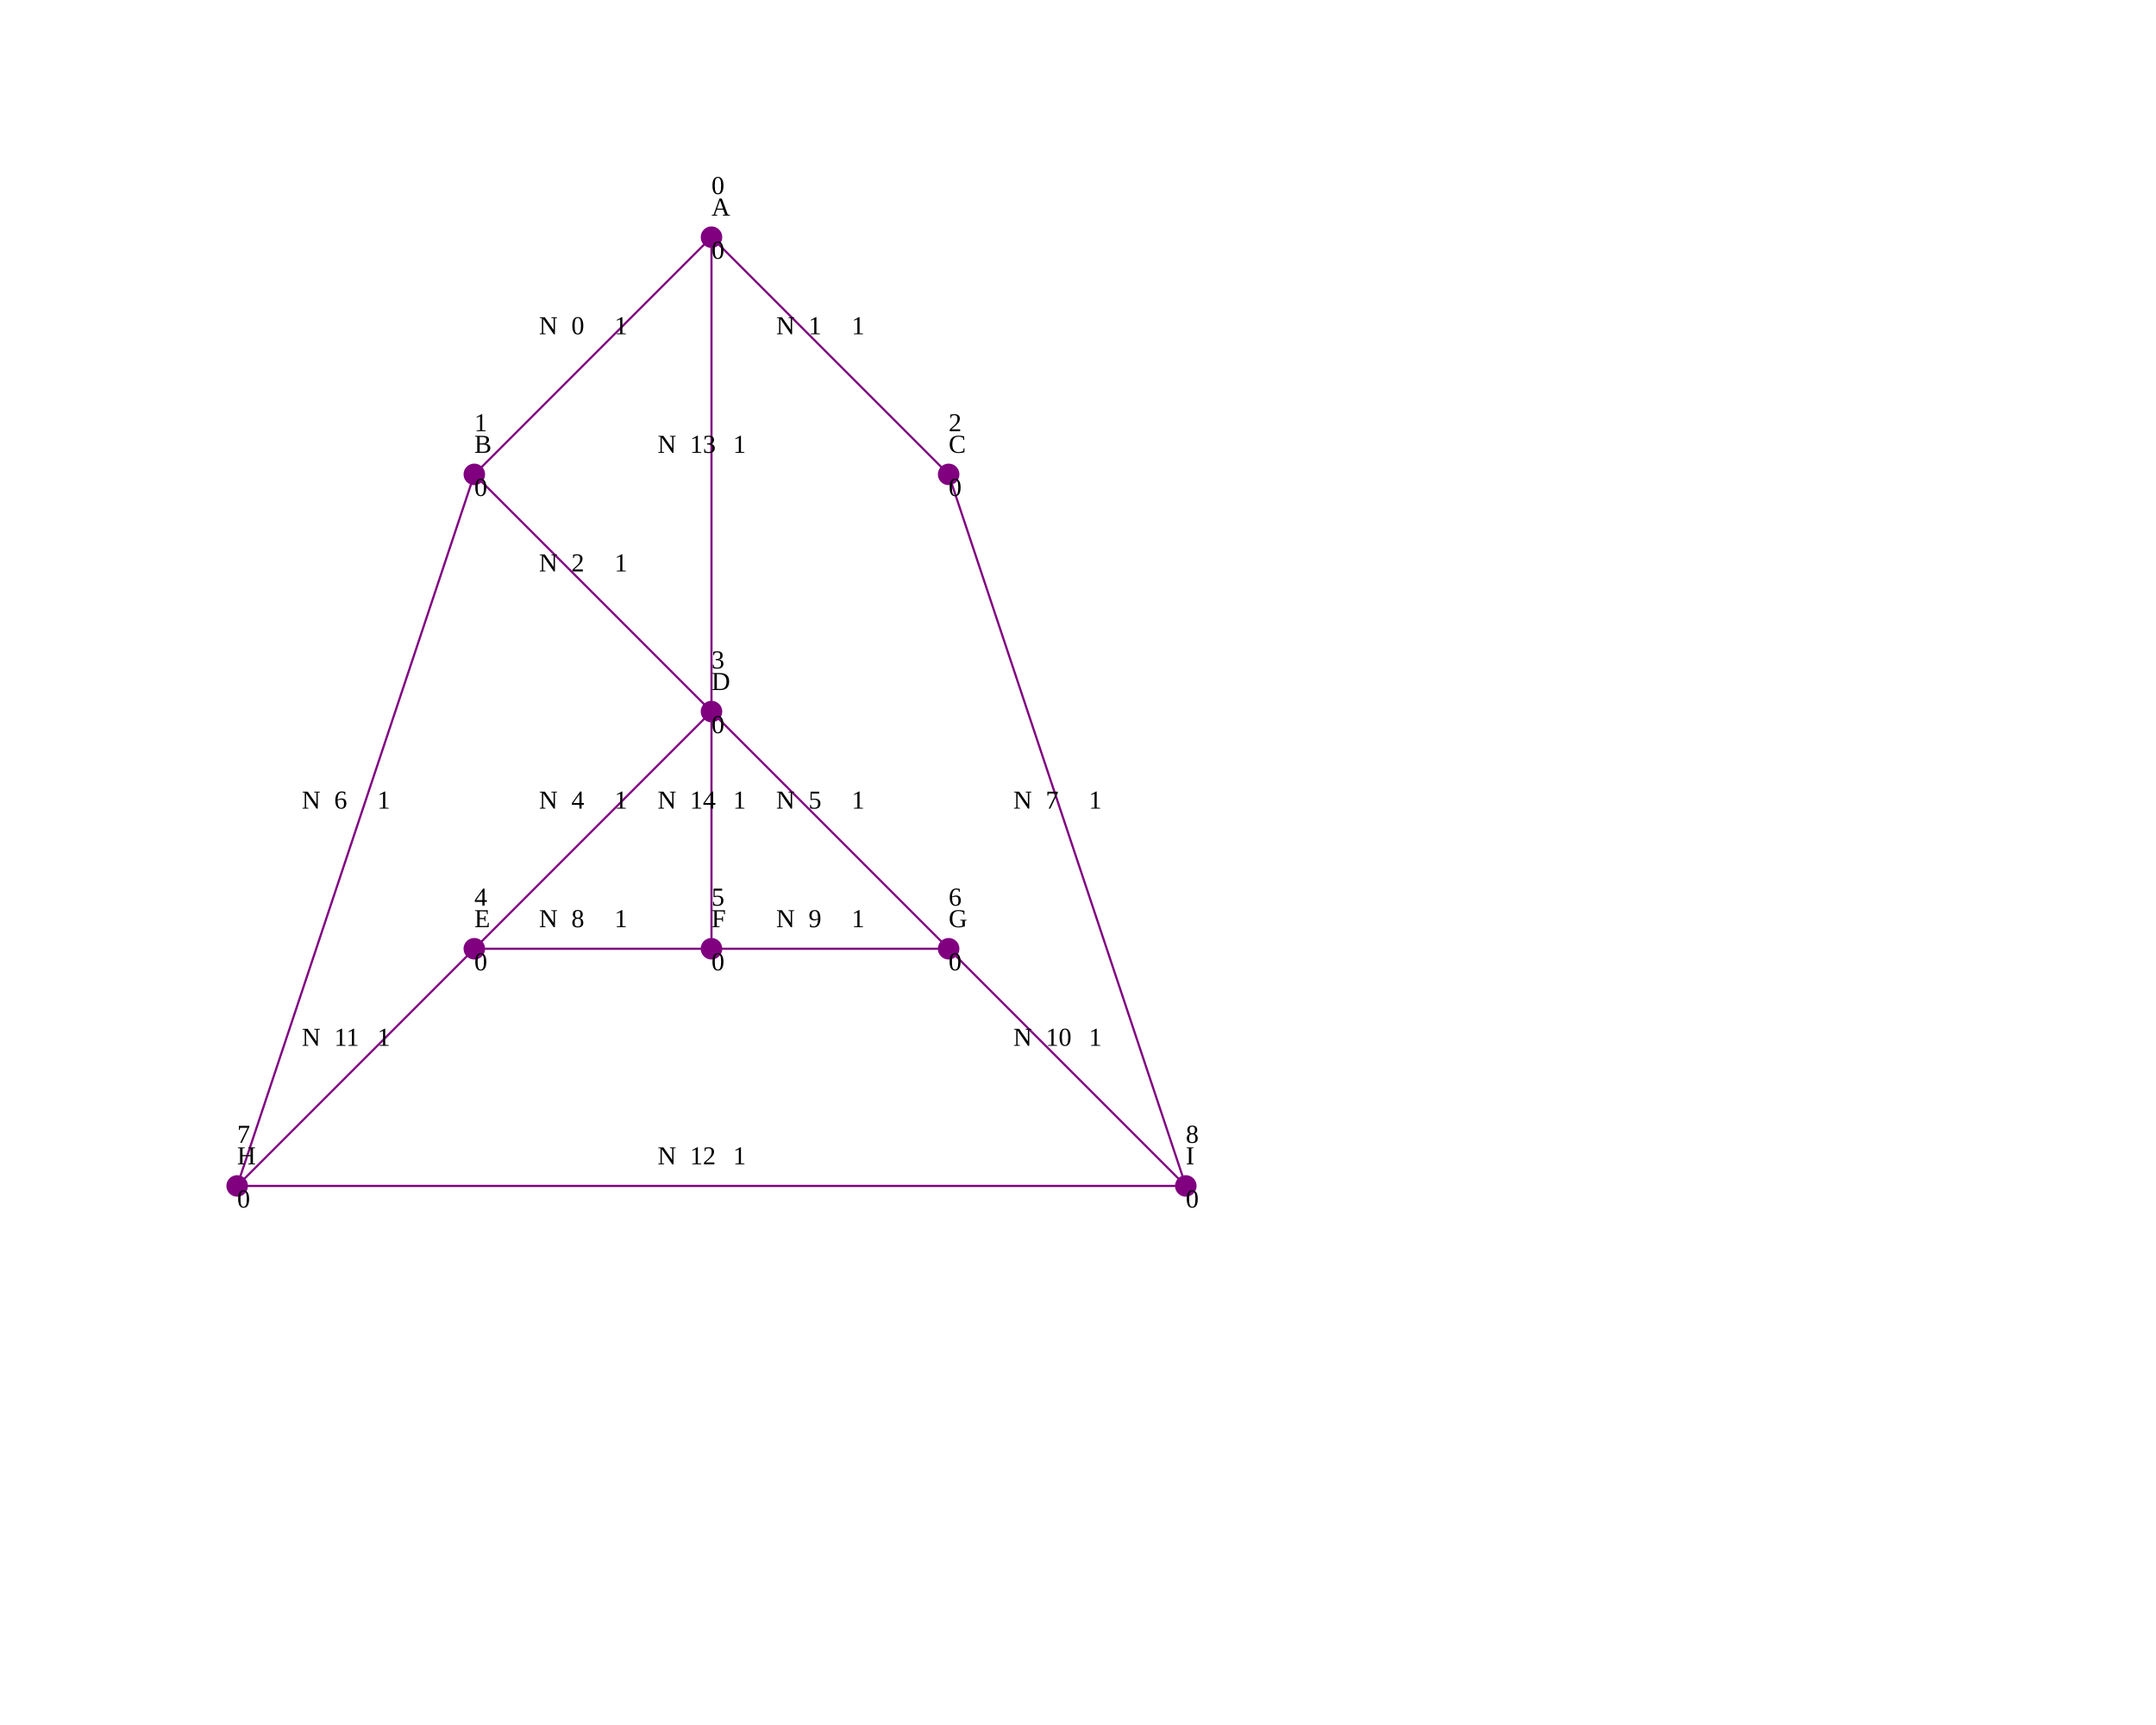
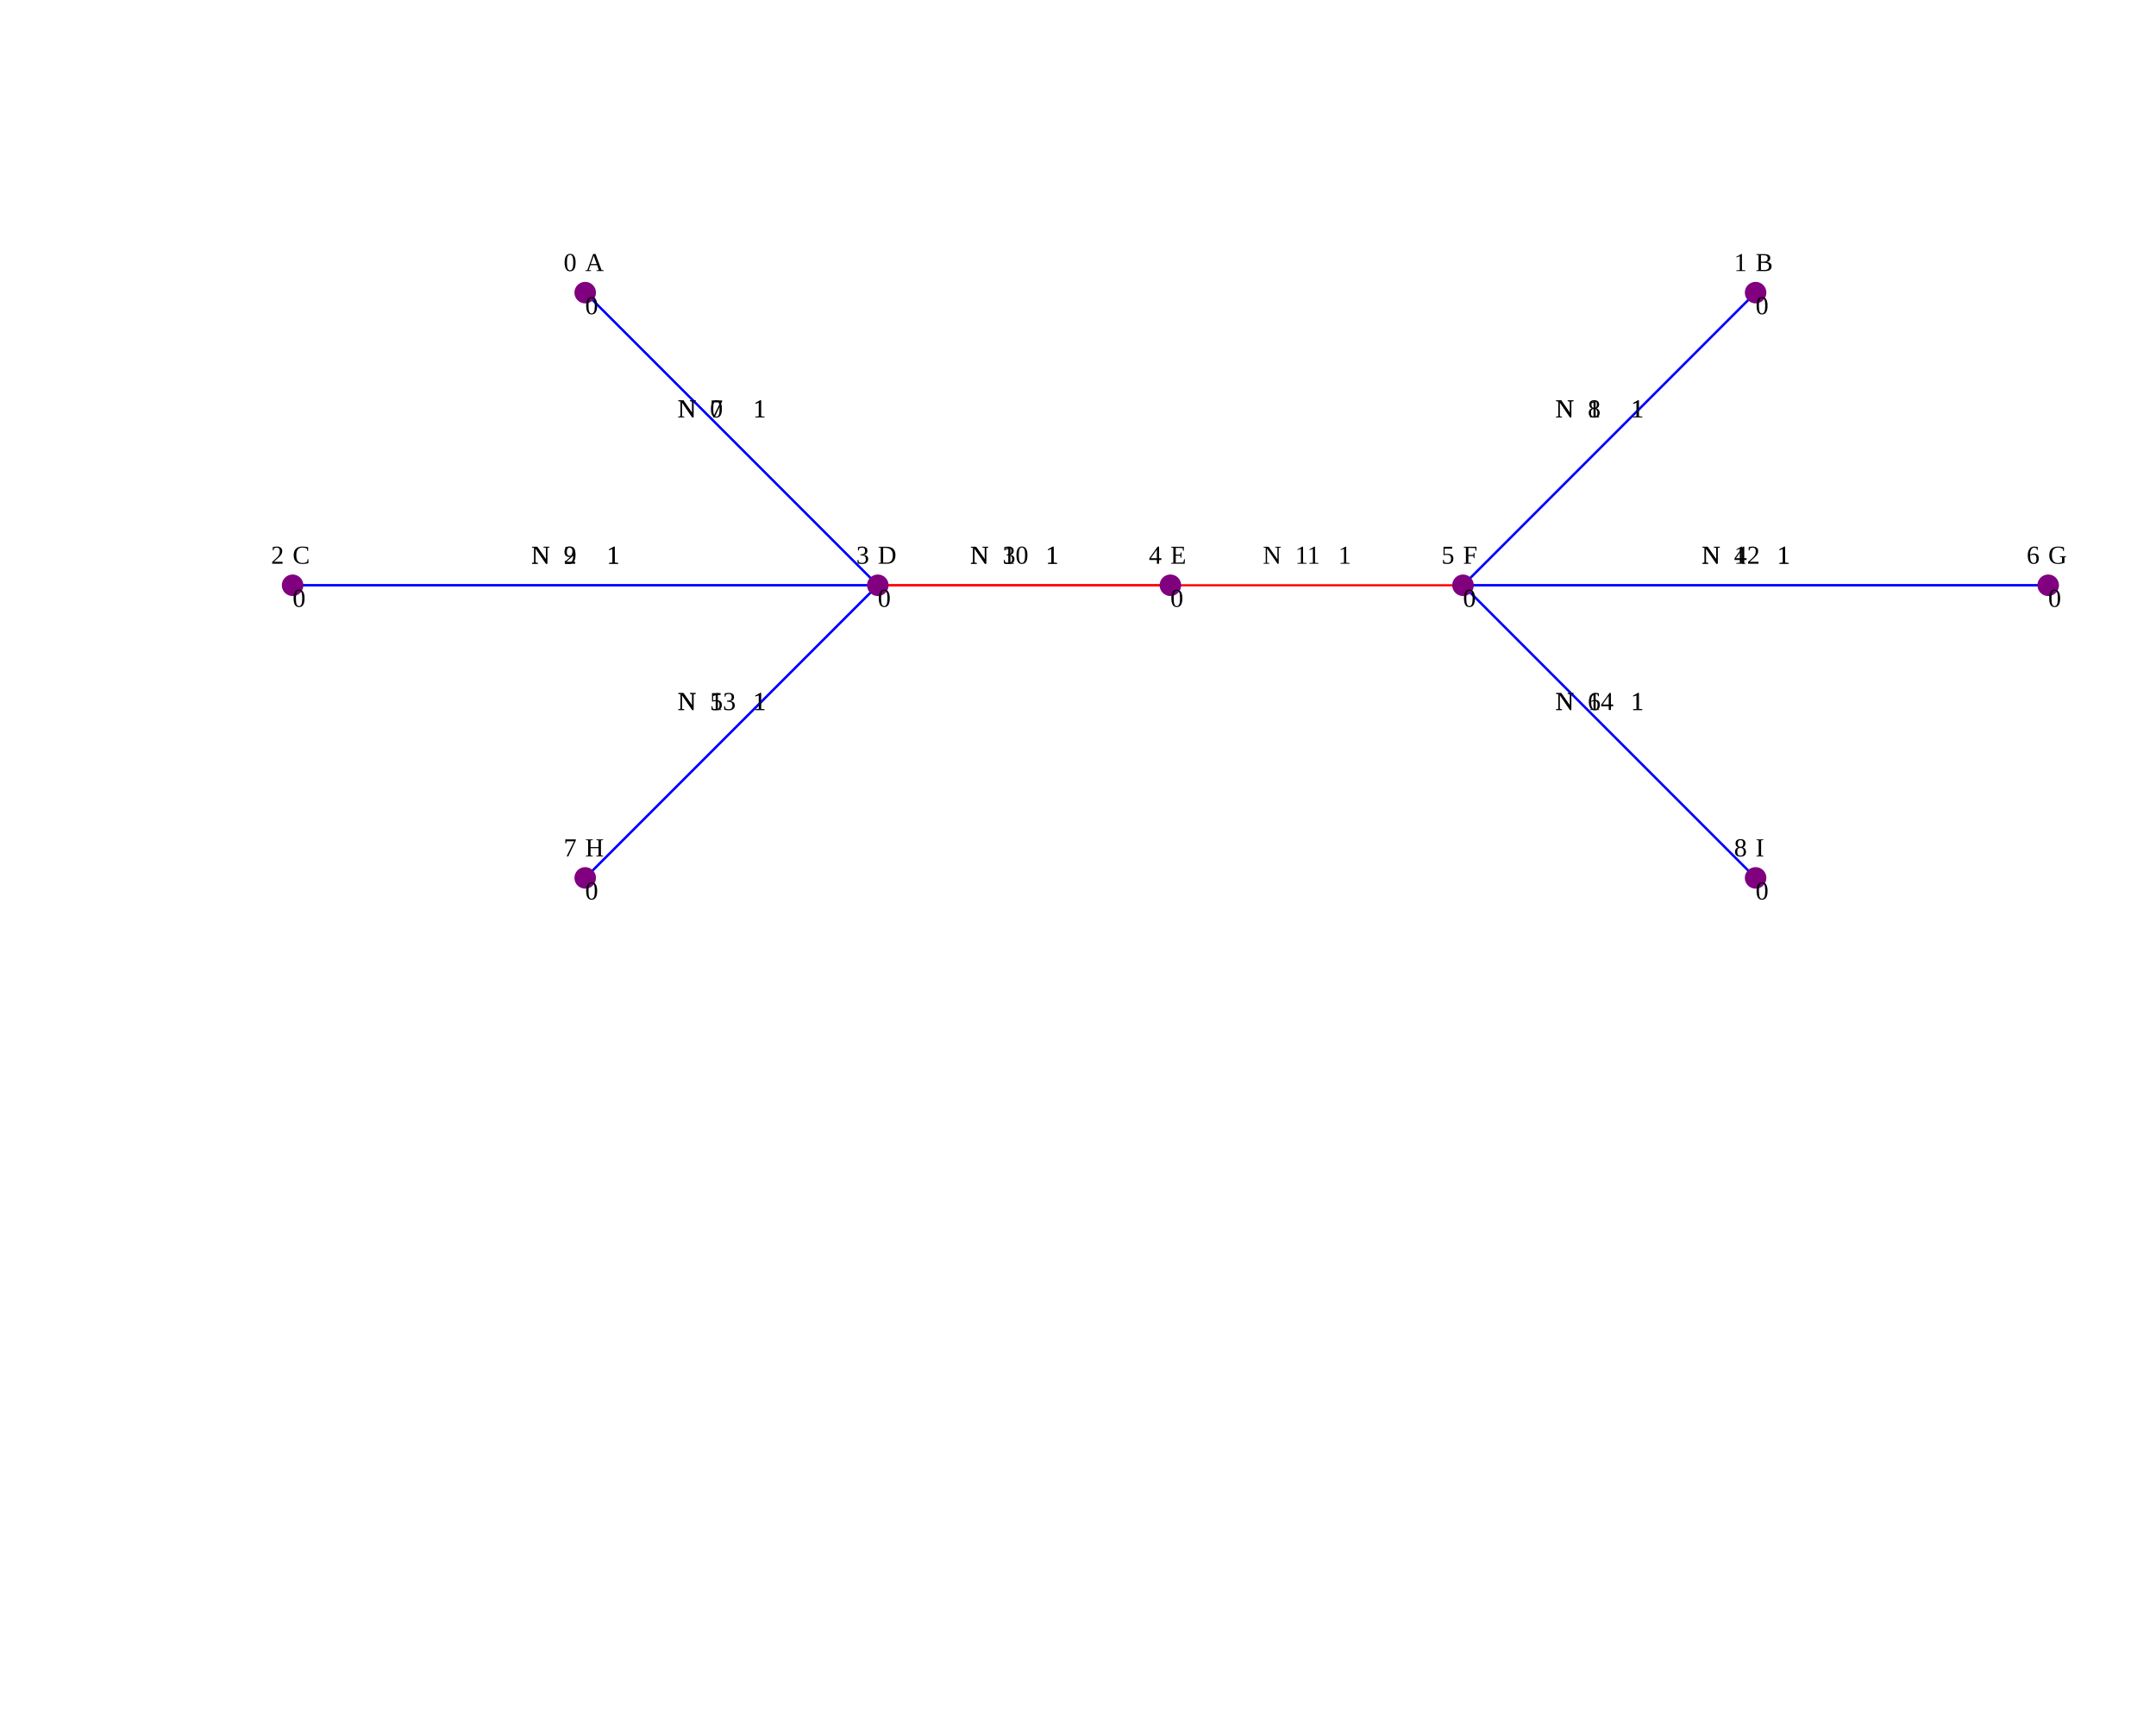
<svg xmlns="http://www.w3.org/2000/svg" version="1.1" width="1000" height="800">
-   <line x1="330" y1="110" x2="220" y2="220" stroke="purple" />
-   <text x="250" y="155" fill="black">N</text>
-   <text x="265" y="155" fill="black">0</text>
-   <text x="285" y="155" fill="black">1</text>
-   <line x1="330" y1="110" x2="440" y2="220" stroke="purple" />
-   <text x="360" y="155" fill="black">N</text>
-   <text x="375" y="155" fill="black">1</text>
-   <text x="395" y="155" fill="black">1</text>
-   <line x1="220" y1="220" x2="330" y2="330" stroke="purple" />
-   <text x="250" y="265" fill="black">N</text>
-   <text x="265" y="265" fill="black">2</text>
-   <text x="285" y="265" fill="black">1</text>
-   <line x1="330" y1="330" x2="220" y2="440" stroke="purple" />
-   <text x="250" y="375" fill="black">N</text>
-   <text x="265" y="375" fill="black">4</text>
-   <text x="285" y="375" fill="black">1</text>
-   <line x1="330" y1="330" x2="440" y2="440" stroke="purple" />
-   <text x="360" y="375" fill="black">N</text>
-   <text x="375" y="375" fill="black">5</text>
-   <text x="395" y="375" fill="black">1</text>
-   <line x1="220" y1="220" x2="110" y2="550" stroke="purple" />
-   <text x="140" y="375" fill="black">N</text>
-   <text x="155" y="375" fill="black">6</text>
-   <text x="175" y="375" fill="black">1</text>
-   <line x1="440" y1="220" x2="550" y2="550" stroke="purple" />
-   <text x="470" y="375" fill="black">N</text>
-   <text x="485" y="375" fill="black">7</text>
-   <text x="505" y="375" fill="black">1</text>
-   <line x1="220" y1="440" x2="330" y2="440" stroke="purple" />
-   <text x="250" y="430" fill="black">N</text>
-   <text x="265" y="430" fill="black">8</text>
-   <text x="285" y="430" fill="black">1</text>
-   <line x1="330" y1="440" x2="440" y2="440" stroke="purple" />
-   <text x="360" y="430" fill="black">N</text>
-   <text x="375" y="430" fill="black">9</text>
-   <text x="395" y="430" fill="black">1</text>
-   <line x1="440" y1="440" x2="550" y2="550" stroke="purple" />
-   <text x="470" y="485" fill="black">N</text>
-   <text x="485" y="485" fill="black">10</text>
-   <text x="505" y="485" fill="black">1</text>
-   <line x1="220" y1="440" x2="110" y2="550" stroke="purple" />
-   <text x="140" y="485" fill="black">N</text>
-   <text x="155" y="485" fill="black">11</text>
-   <text x="175" y="485" fill="black">1</text>
-   <line x1="110" y1="550" x2="550" y2="550" stroke="purple" />
-   <text x="305" y="540" fill="black">N</text>
-   <text x="320" y="540" fill="black">12</text>
-   <text x="340" y="540" fill="black">1</text>
-   <line x1="330" y1="110" x2="330" y2="330" stroke="purple" />
-   <text x="305" y="210" fill="black">N</text>
-   <text x="320" y="210" fill="black">13</text>
-   <text x="340" y="210" fill="black">1</text>
-   <line x1="330" y1="330" x2="330" y2="440" stroke="purple" />
-   <text x="305" y="375" fill="black">N</text>
-   <text x="320" y="375" fill="black">14</text>
-   <text x="340" y="375" fill="black">1</text>
-   <circle cx="330" cy="110" r="5" fill="purple" />
-   <text x="330" y="100" fill="black">A</text>
-   <text x="330" y="120" fill="black">0</text>
-   <text x="330" y="90" fill="black">0</text>
-   <circle cx="220" cy="220" r="5" fill="purple" />
-   <text x="220" y="210" fill="black">B</text>
-   <text x="220" y="230" fill="black">0</text>
-   <text x="220" y="200" fill="black">1</text>
-   <circle cx="440" cy="220" r="5" fill="purple" />
-   <text x="440" y="210" fill="black">C</text>
-   <text x="440" y="230" fill="black">0</text>
-   <text x="440" y="200" fill="black">2</text>
-   <circle cx="330" cy="330" r="5" fill="purple" />
-   <text x="330" y="320" fill="black">D</text>
-   <text x="330" y="340" fill="black">0</text>
-   <text x="330" y="310" fill="black">3</text>
-   <circle cx="220" cy="440" r="5" fill="purple" />
-   <text x="220" y="430" fill="black">E</text>
-   <text x="220" y="450" fill="black">0</text>
-   <text x="220" y="420" fill="black">4</text>
-   <circle cx="330" cy="440" r="5" fill="purple" />
-   <text x="330" y="430" fill="black">F</text>
-   <text x="330" y="450" fill="black">0</text>
-   <text x="330" y="420" fill="black">5</text>
-   <circle cx="440" cy="440" r="5" fill="purple" />
-   <text x="440" y="430" fill="black">G</text>
-   <text x="440" y="450" fill="black">0</text>
-   <text x="440" y="420" fill="black">6</text>
-   <circle cx="110" cy="550" r="5" fill="purple" />
-   <text x="110" y="540" fill="black">H</text>
-   <text x="110" y="560" fill="black">0</text>
-   <text x="110" y="530" fill="black">7</text>
-   <circle cx="550" cy="550" r="5" fill="purple" />
-   <text x="550" y="540" fill="black">I</text>
-   <text x="550" y="560" fill="black">0</text>
-   <text x="550" y="530" fill="black">8</text>
+   <line x1="271.429" y1="135.714" x2="407.143" y2="271.429" stroke="blue" />
+   <text x="314.286" y="193.571" fill="black">N</text>
+   <text x="329.286" y="193.571" fill="black">0</text>
+   <text x="349.286" y="193.571" fill="black">1</text>
+   <line x1="814.286" y1="135.714" x2="678.571" y2="271.429" stroke="blue" />
+   <text x="721.429" y="193.571" fill="black">N</text>
+   <text x="736.429" y="193.571" fill="black">1</text>
+   <text x="756.429" y="193.571" fill="black">1</text>
+   <line x1="135.714" y1="271.429" x2="407.143" y2="271.429" stroke="blue" />
+   <text x="246.429" y="261.429" fill="black">N</text>
+   <text x="261.429" y="261.429" fill="black">2</text>
+   <text x="281.429" y="261.429" fill="black">1</text>
+   <line x1="407.143" y1="271.429" x2="542.857" y2="271.429" stroke="red" />
+   <text x="450" y="261.429" fill="black">N</text>
+   <text x="465" y="261.429" fill="black">3</text>
+   <text x="485" y="261.429" fill="black">1</text>
+   <line x1="678.571" y1="271.429" x2="950" y2="271.429" stroke="blue" />
+   <text x="789.286" y="261.429" fill="black">N</text>
+   <text x="804.286" y="261.429" fill="black">4</text>
+   <text x="824.286" y="261.429" fill="black">1</text>
+   <line x1="271.429" y1="407.143" x2="407.143" y2="271.429" stroke="blue" />
+   <text x="314.286" y="329.286" fill="black">N</text>
+   <text x="329.286" y="329.286" fill="black">5</text>
+   <text x="349.286" y="329.286" fill="black">1</text>
+   <line x1="814.286" y1="407.143" x2="678.571" y2="271.429" stroke="blue" />
+   <text x="721.429" y="329.286" fill="black">N</text>
+   <text x="736.429" y="329.286" fill="black">6</text>
+   <text x="756.429" y="329.286" fill="black">1</text>
+   <line x1="407.143" y1="271.429" x2="271.429" y2="135.714" stroke="blue" />
+   <text x="314.286" y="193.571" fill="black">N</text>
+   <text x="329.286" y="193.571" fill="black">7</text>
+   <text x="349.286" y="193.571" fill="black">1</text>
+   <line x1="678.571" y1="271.429" x2="814.286" y2="135.714" stroke="blue" />
+   <text x="721.429" y="193.571" fill="black">N</text>
+   <text x="736.429" y="193.571" fill="black">8</text>
+   <text x="756.429" y="193.571" fill="black">1</text>
+   <line x1="407.143" y1="271.429" x2="135.714" y2="271.429" stroke="blue" />
+   <text x="246.429" y="261.429" fill="black">N</text>
+   <text x="261.429" y="261.429" fill="black">9</text>
+   <text x="281.429" y="261.429" fill="black">1</text>
+   <line x1="542.857" y1="271.429" x2="407.143" y2="271.429" stroke="red" />
+   <text x="450" y="261.429" fill="black">N</text>
+   <text x="465" y="261.429" fill="black">10</text>
+   <text x="485" y="261.429" fill="black">1</text>
+   <line x1="678.571" y1="271.429" x2="542.857" y2="271.429" stroke="red" />
+   <text x="585.714" y="261.429" fill="black">N</text>
+   <text x="600.714" y="261.429" fill="black">11</text>
+   <text x="620.714" y="261.429" fill="black">1</text>
+   <line x1="950" y1="271.429" x2="678.571" y2="271.429" stroke="blue" />
+   <text x="789.286" y="261.429" fill="black">N</text>
+   <text x="804.286" y="261.429" fill="black">12</text>
+   <text x="824.286" y="261.429" fill="black">1</text>
+   <line x1="407.143" y1="271.429" x2="271.429" y2="407.143" stroke="blue" />
+   <text x="314.286" y="329.286" fill="black">N</text>
+   <text x="329.286" y="329.286" fill="black">13</text>
+   <text x="349.286" y="329.286" fill="black">1</text>
+   <line x1="678.571" y1="271.429" x2="814.286" y2="407.143" stroke="blue" />
+   <text x="721.429" y="329.286" fill="black">N</text>
+   <text x="736.429" y="329.286" fill="black">14</text>
+   <text x="756.429" y="329.286" fill="black">1</text>
+   <circle cx="271.429" cy="135.714" r="5" fill="purple" />
+   <text x="271.429" y="125.714" fill="black">A</text>
+   <text x="271.429" y="145.714" fill="black">0</text>
+   <text x="261.429" y="125.714" fill="black">0</text>
+   <circle cx="814.286" cy="135.714" r="5" fill="purple" />
+   <text x="814.286" y="125.714" fill="black">B</text>
+   <text x="814.286" y="145.714" fill="black">0</text>
+   <text x="804.286" y="125.714" fill="black">1</text>
+   <circle cx="135.714" cy="271.429" r="5" fill="purple" />
+   <text x="135.714" y="261.429" fill="black">C</text>
+   <text x="135.714" y="281.429" fill="black">0</text>
+   <text x="125.714" y="261.429" fill="black">2</text>
+   <circle cx="407.143" cy="271.429" r="5" fill="purple" />
+   <text x="407.143" y="261.429" fill="black">D</text>
+   <text x="407.143" y="281.429" fill="black">0</text>
+   <text x="397.143" y="261.429" fill="black">3</text>
+   <circle cx="542.857" cy="271.429" r="5" fill="purple" />
+   <text x="542.857" y="261.429" fill="black">E</text>
+   <text x="542.857" y="281.429" fill="black">0</text>
+   <text x="532.857" y="261.429" fill="black">4</text>
+   <circle cx="678.571" cy="271.429" r="5" fill="purple" />
+   <text x="678.571" y="261.429" fill="black">F</text>
+   <text x="678.571" y="281.429" fill="black">0</text>
+   <text x="668.571" y="261.429" fill="black">5</text>
+   <circle cx="950" cy="271.429" r="5" fill="purple" />
+   <text x="950" y="261.429" fill="black">G</text>
+   <text x="950" y="281.429" fill="black">0</text>
+   <text x="940" y="261.429" fill="black">6</text>
+   <circle cx="271.429" cy="407.143" r="5" fill="purple" />
+   <text x="271.429" y="397.143" fill="black">H</text>
+   <text x="271.429" y="417.143" fill="black">0</text>
+   <text x="261.429" y="397.143" fill="black">7</text>
+   <circle cx="814.286" cy="407.143" r="5" fill="purple" />
+   <text x="814.286" y="397.143" fill="black">I</text>
+   <text x="814.286" y="417.143" fill="black">0</text>
+   <text x="804.286" y="397.143" fill="black">8</text>
</svg>
